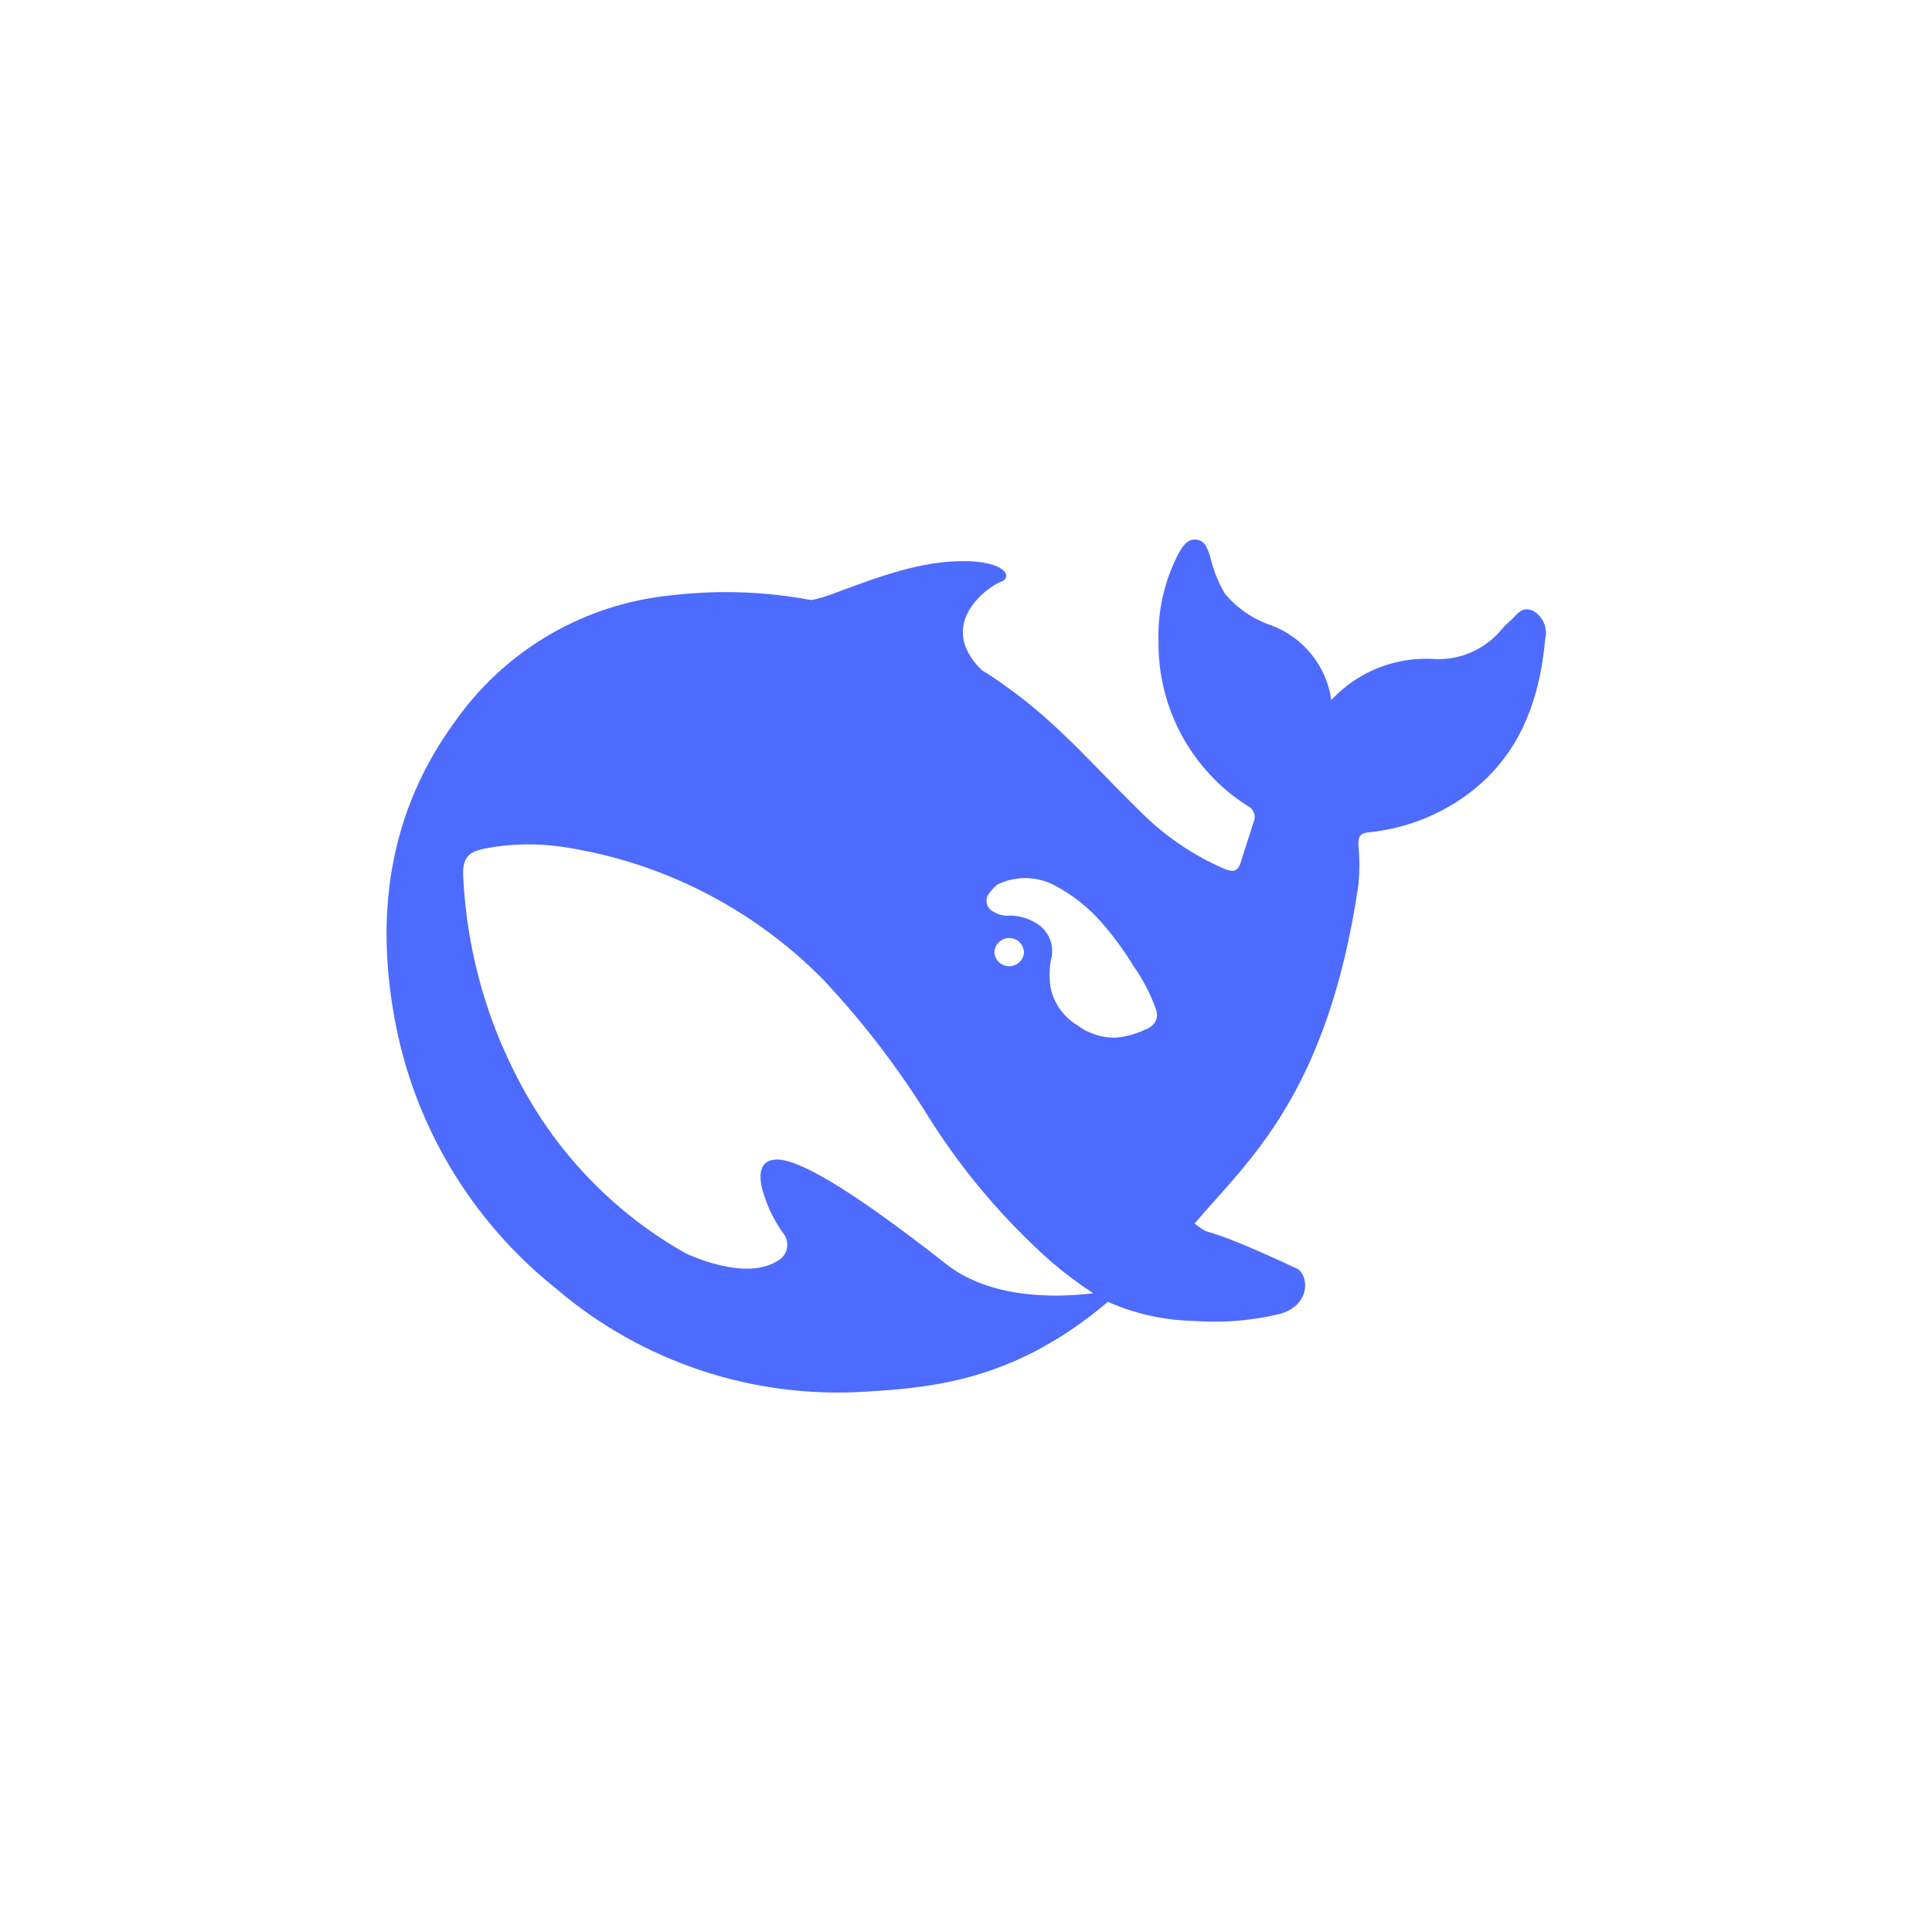
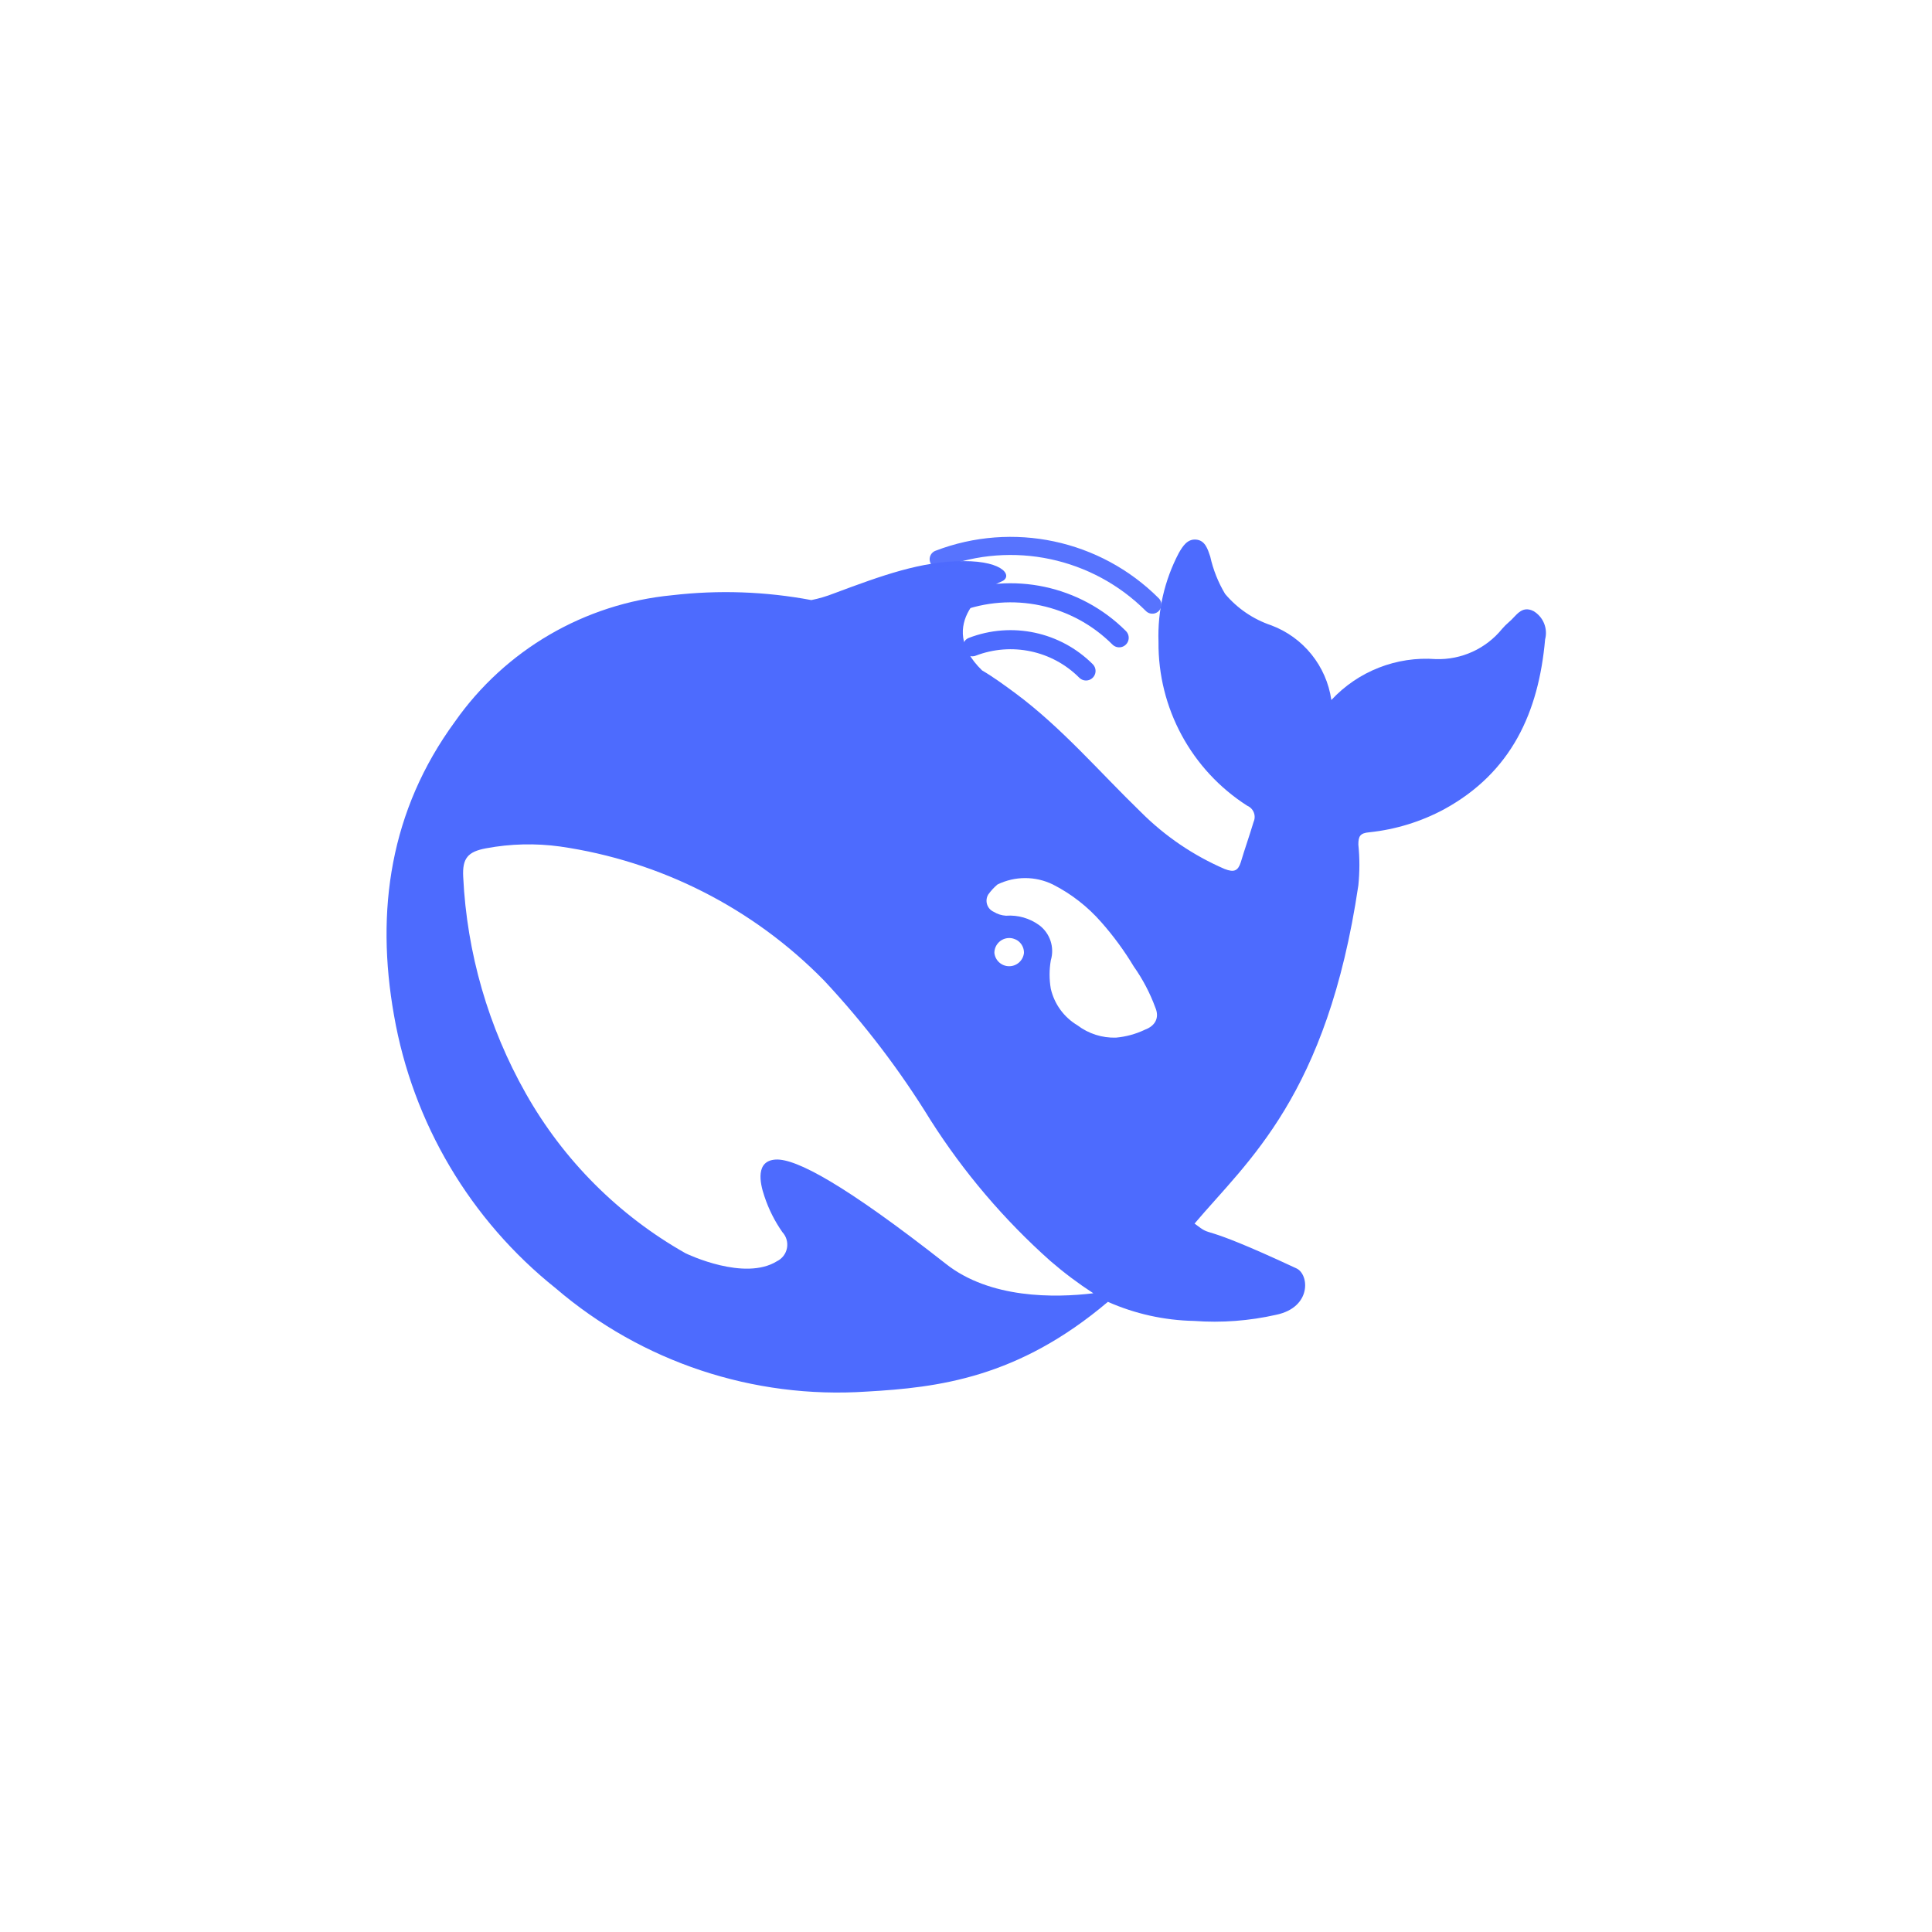
<svg xmlns="http://www.w3.org/2000/svg" width="1024" height="1024" viewBox="0 0 1024 1024">
  <g transform="translate(204.8 285.9173) scale(8.570233)">
    <g transform="translate(-452.83 -271.91)">
      <path fill="#4D6BFE" d="M523.77,276.34c-.76-.38-1.08.33-1.53.69a4,4,0,0,0-.41.41,5.07,5.07,0,0,1-4.1,1.87,8,8,0,0,0-6.46,2.53,5.82,5.82,0,0,0-3.72-4.62,6.39,6.39,0,0,1-2.85-1.94,7.76,7.76,0,0,1-.92-2.31c-.16-.48-.32-1-.87-1.05s-.83.41-1.07.82a11,11,0,0,0-1.26,5.5,11.9,11.9,0,0,0,5.49,10.14.75.75,0,0,1,.39,1c-.25.84-.54,1.65-.79,2.49-.17.53-.41.65-1,.42a16.63,16.63,0,0,1-5.18-3.52c-2.56-2.48-4.88-5.21-7.76-7.35-.68-.5-1.36-1-2.06-1.41-2.94-2.86.39-5.2,1.16-5.48s.28-1.29-2.33-1.28-5,.88-8,2a8.23,8.23,0,0,1-1.39.41,28.67,28.67,0,0,0-8.61-.3,18.57,18.57,0,0,0-13.44,7.83c-4,5.47-4.91,11.67-3.76,18.15a27.68,27.68,0,0,0,10,16.88,26.8,26.8,0,0,0,19.23,6.39c4.43-.25,9.36-.84,14.92-5.55a13.84,13.84,0,0,0,5.32,1.18,17.24,17.24,0,0,0,5.09-.38c2.2-.46,2.05-2.5,1.25-2.87-6.43-3-5-1.78-6.3-2.77,3.27-3.87,8.2-7.89,10.13-20.92a12.44,12.44,0,0,0,0-2.52c0-.51.1-.71.68-.76a12.55,12.55,0,0,0,4.62-1.42c4.17-2.28,5.85-6,6.25-10.51A1.57,1.57,0,0,0,523.77,276.34Zm-36.34,40.37c-6.24-4.9-9.27-6.52-10.52-6.45s-1,1.41-.7,2.28a8.49,8.49,0,0,0,1.11,2.21,1.14,1.14,0,0,1-.34,1.8c-2,1.24-5.5-.42-5.66-.5a26.08,26.08,0,0,1-9.87-9.88,30.15,30.15,0,0,1-3.87-13.39c-.06-1.15.28-1.56,1.42-1.77a14.31,14.31,0,0,1,4.57-.11,28.56,28.56,0,0,1,16.33,8.29,54.06,54.06,0,0,1,6.58,8.63,41.46,41.46,0,0,0,7.41,8.71,24.36,24.36,0,0,0,2.66,2C494.16,318.82,490.16,318.87,487.43,316.71Zm3-19.23a.92.92,0,0,1,.92-.92.83.83,0,0,1,.32.06.8.8,0,0,1,.34.22.9.9,0,0,1,.25.64.92.92,0,0,1-1.83,0Zm9.29,4.76a5.27,5.27,0,0,1-1.77.48,3.75,3.75,0,0,1-2.38-.76,3.57,3.57,0,0,1-1.65-2.26,5.16,5.16,0,0,1,0-1.76,2,2,0,0,0-.71-2.17,3.1,3.1,0,0,0-2.06-.59,1.63,1.63,0,0,1-.76-.24.75.75,0,0,1-.34-1.07,3.47,3.47,0,0,1,.57-.62,3.9,3.9,0,0,1,3.43,0,10,10,0,0,1,3,2.34,18.62,18.62,0,0,1,2,2.73,10.9,10.9,0,0,1,1.33,2.53C500.65,301.47,500.4,302,499.71,302.24Z" />
    </g>
+     <g fill="none" stroke-linecap="round" stroke-linejoin="round">
+       <path stroke="#4D6BFE" stroke-width="1.18" stroke-opacity="1.00" d="M 36.235 6.638 A 6.600 6.600 0 0 1 43.267 8.133" />
+       <path stroke="#4D6BFE" stroke-width="1.18" stroke-opacity="1.00" d="M 35.196 3.931 A 9.500 9.500 0 0 1 45.318 6.082" />
+       <path stroke="#4D6BFE" stroke-width="1.12" stroke-opacity="0.94" d="M 34.156 1.224 A 12.400 12.400 0 0 1 47.368 4.032" />
+     </g>
  </g>
</svg>
